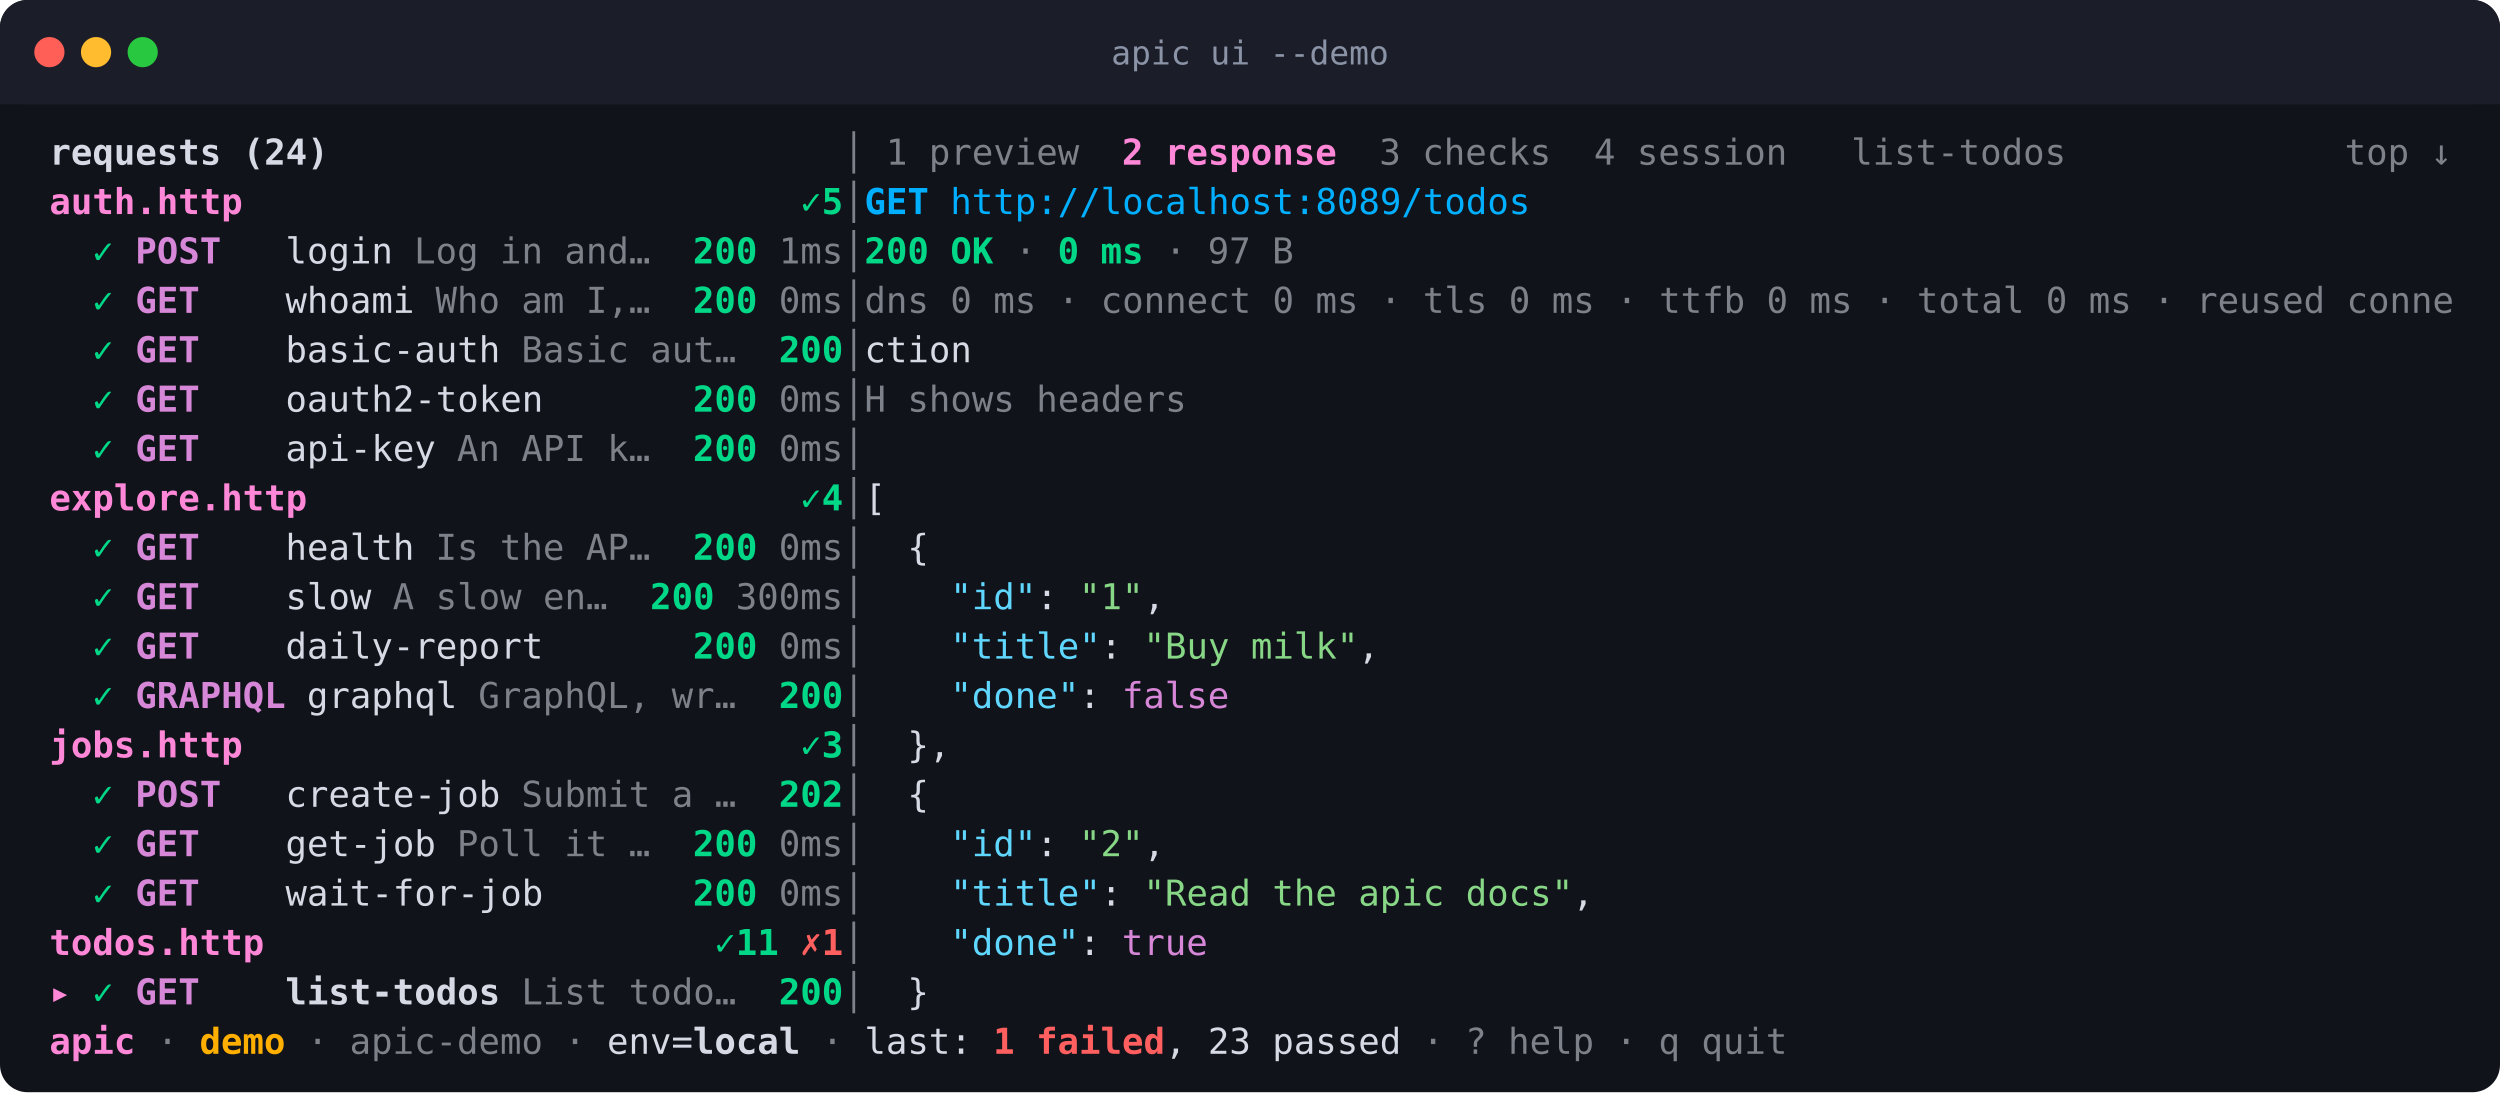
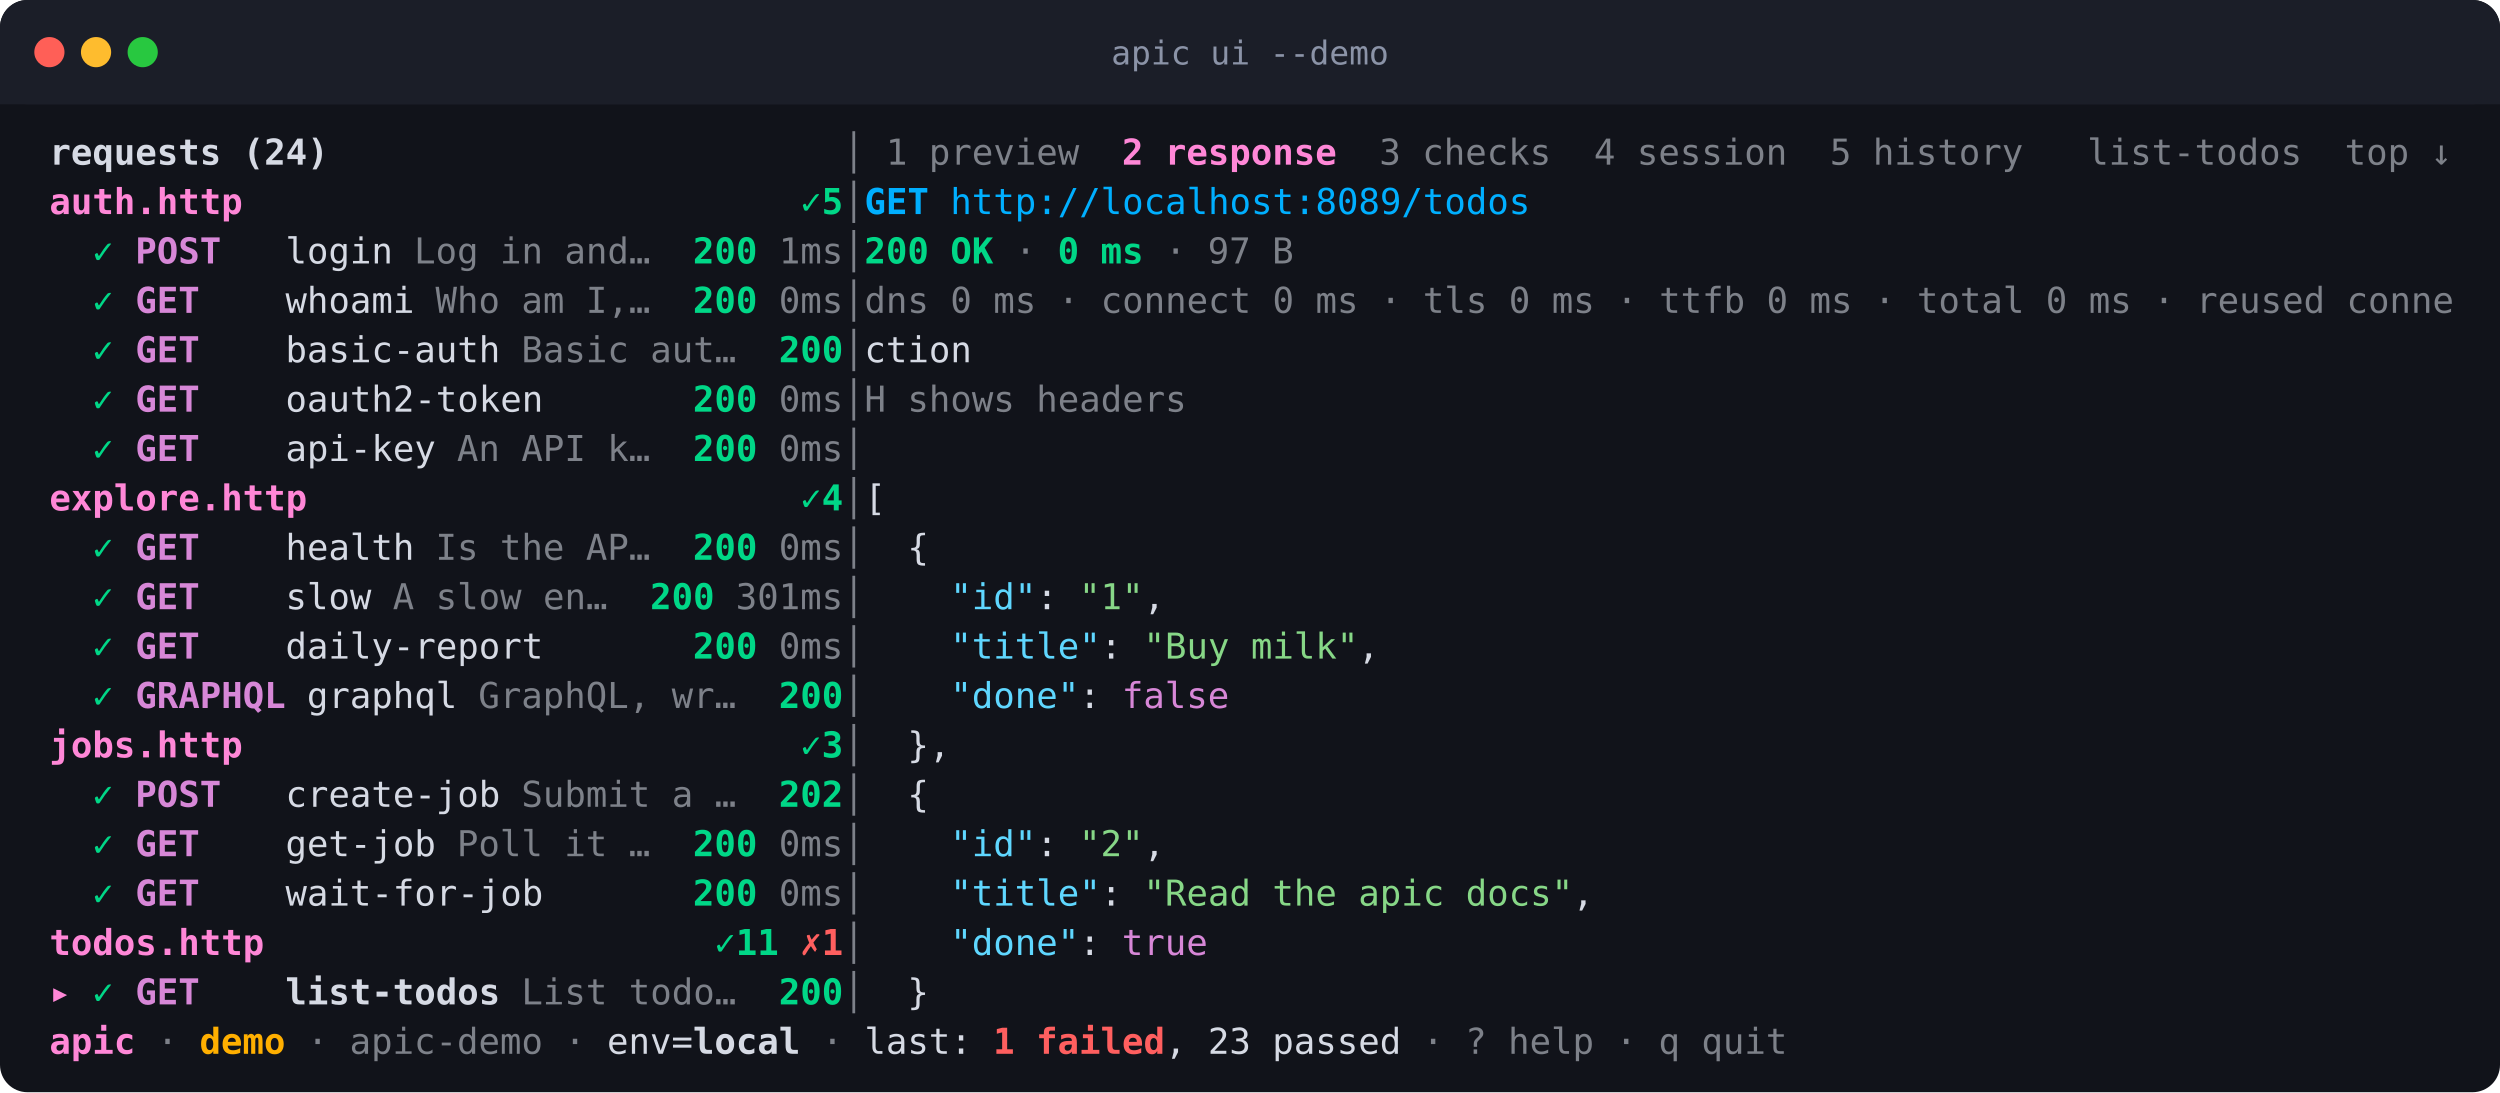
<svg xmlns="http://www.w3.org/2000/svg" width="911" height="398" viewBox="0 0 911 398" font-family="ui-monospace,SFMono-Regular,Menlo,Consolas,monospace" font-size="13">
  <rect width="911" height="398" rx="10" fill="#11131a" />
  <rect width="911" height="38" rx="10" fill="#1b1e28" />
  <rect y="28" width="911" height="10" fill="#1b1e28" />
  <circle cx="18" cy="19" r="5.5" fill="#ff5f57" />
  <circle cx="35" cy="19" r="5.5" fill="#febc2e" />
  <circle cx="52" cy="19" r="5.5" fill="#28c840" />
  <text x="455.5" y="23.5" fill="#8b93a7" text-anchor="middle" font-size="12">apic ui --demo</text>
  <text x="18.0 25.8 33.6 41.5 49.3 57.1 64.9 72.7 80.5 88.4 96.2 104.0 111.8" y="60.0" fill="#d6dae4" font-weight="bold" xml:space="preserve">requests (24)</text>
  <text x="307.2" y="60.0" fill="#d6dae4" opacity="0.55" xml:space="preserve">│</text>
  <text x="315.0 322.9 330.7 338.5 346.3 354.1 361.9 369.8 377.6 385.4 393.2" y="60.0" fill="#d6dae4" opacity="0.55" xml:space="preserve"> 1 preview </text>
  <text x="401.0 408.8 416.7 424.5 432.3 440.1 447.9 455.7 463.6 471.4 479.2 487.0" y="60.0" fill="#ff87d7" font-weight="bold" xml:space="preserve"> 2 response </text>
  <text x="494.8 502.6 510.5 518.3 526.1 533.9 541.7 549.5 557.4 565.2" y="60.0" fill="#d6dae4" opacity="0.55" xml:space="preserve"> 3 checks </text>
  <text x="573.0 580.8 588.6 596.4 604.3 612.1 619.9 627.7 635.5 643.3 651.2" y="60.0" fill="#d6dae4" opacity="0.55" xml:space="preserve"> 4 session </text>
-   <text x="674.6 682.4 690.2 698.1 705.9 713.7 721.5 729.3 737.1 745.0" y="60.0" fill="#d6dae4" opacity="0.55" xml:space="preserve">list-todos</text>
+   <text x="659.0 666.8 674.6 682.4 690.2 698.1 705.9 713.7 721.5 729.3 737.1" y="60.0" fill="#d6dae4" opacity="0.55" xml:space="preserve"> 5 history </text>
+   <text x="760.6 768.4 776.2 784.0 791.9 799.7 807.5 815.3 823.1 830.9" y="60.0" fill="#d6dae4" opacity="0.55" xml:space="preserve">list-todos</text>
  <text x="854.4 862.2 870.0 877.8 885.7" y="60.0" fill="#d6dae4" opacity="0.55" xml:space="preserve">top ↓</text>
  <text x="18.0 25.8 33.6 41.5 49.3 57.1 64.9 72.7 80.5" y="78.0" fill="#ff87d7" font-weight="bold" xml:space="preserve">auth.http</text>
  <text x="291.6 299.4" y="78.0" fill="#00d787" font-weight="bold" xml:space="preserve">✓5</text>
  <text x="307.2" y="78.0" fill="#d6dae4" opacity="0.55" xml:space="preserve">│</text>
  <text x="315.0 322.9 330.7" y="78.0" fill="#00afff" font-weight="bold" xml:space="preserve">GET</text>
  <text x="346.3 354.1 361.9 369.8 377.6 385.4 393.2 401.0 408.8 416.7 424.5 432.3 440.1 447.9 455.7 463.6 471.4 479.2 487.0 494.8 502.6 510.5 518.3 526.1 533.9 541.7 549.5" y="78.0" fill="#00afff" xml:space="preserve">http://localhost:8089/todos</text>
  <text x="33.6" y="96.0" fill="#00d787" font-weight="bold" xml:space="preserve">✓</text>
  <text x="49.3 57.1 64.9 72.7 80.5 88.4" y="96.0" fill="#d787d7" font-weight="bold" xml:space="preserve">POST  </text>
  <text x="96.2 104.0 111.8 119.6 127.4 135.3 143.1" y="96.0" fill="#d6dae4" xml:space="preserve"> login </text>
  <text x="150.9 158.7 166.5 174.3 182.2 190.0 197.8 205.6 213.4 221.2 229.1" y="96.0" fill="#d6dae4" opacity="0.55" xml:space="preserve">Log in and…</text>
  <text x="252.5 260.3 268.1" y="96.0" fill="#00d787" font-weight="bold" xml:space="preserve">200</text>
  <text x="283.8 291.6 299.4" y="96.0" fill="#d6dae4" opacity="0.55" xml:space="preserve">1ms</text>
  <text x="307.2" y="96.0" fill="#d6dae4" opacity="0.55" xml:space="preserve">│</text>
  <text x="315.0 322.9 330.7 338.5 346.3 354.1" y="96.0" fill="#00d787" font-weight="bold" xml:space="preserve">200 OK</text>
  <text x="369.8" y="96.0" fill="#d6dae4" opacity="0.55" xml:space="preserve">·</text>
  <text x="385.4 393.2 401.0 408.8" y="96.0" fill="#00d787" font-weight="bold" xml:space="preserve">0 ms</text>
  <text x="424.5" y="96.0" fill="#d6dae4" opacity="0.55" xml:space="preserve">·</text>
  <text x="440.1 447.9 455.7 463.6" y="96.0" fill="#d6dae4" opacity="0.55" xml:space="preserve">97 B</text>
  <text x="33.6" y="114.0" fill="#00d787" font-weight="bold" xml:space="preserve">✓</text>
  <text x="49.3 57.1 64.9 72.7 80.5 88.4" y="114.0" fill="#d787d7" font-weight="bold" xml:space="preserve">GET   </text>
  <text x="96.2 104.0 111.8 119.6 127.4 135.3 143.1 150.9" y="114.0" fill="#d6dae4" xml:space="preserve"> whoami </text>
  <text x="158.7 166.5 174.3 182.2 190.0 197.8 205.6 213.4 221.2 229.1" y="114.0" fill="#d6dae4" opacity="0.55" xml:space="preserve">Who am I,…</text>
  <text x="252.5 260.3 268.1" y="114.0" fill="#00d787" font-weight="bold" xml:space="preserve">200</text>
  <text x="283.8 291.6 299.4" y="114.0" fill="#d6dae4" opacity="0.55" xml:space="preserve">0ms</text>
  <text x="307.2" y="114.0" fill="#d6dae4" opacity="0.55" xml:space="preserve">│</text>
  <text x="315.0 322.9 330.7 338.5 346.3 354.1 361.9 369.8 377.6 385.4 393.2 401.0 408.8 416.7 424.5 432.3 440.1 447.9 455.7 463.6 471.4 479.2 487.0 494.8 502.6 510.5 518.3 526.1 533.9 541.7 549.5 557.4 565.2 573.0 580.8 588.6 596.4 604.3 612.1 619.9 627.7 635.5 643.3 651.2 659.0 666.8 674.6 682.4 690.2 698.1 705.9 713.7 721.5 729.3 737.1 745.0 752.8 760.6 768.4 776.2 784.0 791.9 799.7 807.5 815.3 823.1 830.9 838.8 846.6 854.4 862.2 870.0 877.8 885.7" y="114.0" fill="#d6dae4" opacity="0.55" xml:space="preserve">dns 0 ms · connect 0 ms · tls 0 ms · ttfb 0 ms · total 0 ms · reused conne</text>
  <text x="33.6" y="132.0" fill="#00d787" font-weight="bold" xml:space="preserve">✓</text>
  <text x="49.3 57.1 64.9 72.7 80.5 88.4" y="132.0" fill="#d787d7" font-weight="bold" xml:space="preserve">GET   </text>
  <text x="96.2 104.0 111.8 119.6 127.4 135.3 143.1 150.9 158.7 166.5 174.3 182.2" y="132.0" fill="#d6dae4" xml:space="preserve"> basic-auth </text>
  <text x="190.0 197.8 205.6 213.4 221.2 229.1 236.9 244.7 252.5 260.3" y="132.0" fill="#d6dae4" opacity="0.55" xml:space="preserve">Basic aut…</text>
  <text x="283.8 291.6 299.4" y="132.0" fill="#00d787" font-weight="bold" xml:space="preserve">200</text>
  <text x="307.2" y="132.0" fill="#d6dae4" opacity="0.55" xml:space="preserve">│</text>
  <text x="315.0 322.9 330.7 338.5 346.3 354.1 361.9 369.8 377.6 385.4 393.2 401.0 408.8 416.7 424.5 432.3 440.1 447.9 455.7 463.6 471.4 479.2 487.0 494.8 502.6 510.5 518.3 526.1 533.9 541.7 549.5 557.4 565.2 573.0 580.8 588.6 596.4 604.3 612.1 619.9 627.7 635.5 643.3 651.2 659.0 666.8 674.6 682.4 690.2 698.1 705.9 713.7 721.5 729.3 737.1 745.0 752.8 760.6 768.4 776.2 784.0 791.9 799.7 807.5 815.3 823.1 830.9 838.8 846.6 854.4 862.2 870.0 877.8 885.7" y="132.0" fill="#d6dae4" xml:space="preserve">ction                                                                     </text>
  <text x="33.6" y="150.0" fill="#00d787" font-weight="bold" xml:space="preserve">✓</text>
  <text x="49.3 57.1 64.9 72.7 80.5 88.4" y="150.0" fill="#d787d7" font-weight="bold" xml:space="preserve">GET   </text>
  <text x="96.2 104.0 111.8 119.6 127.4 135.3 143.1 150.9 158.7 166.5 174.3 182.2 190.0 197.8 205.6 213.4 221.2 229.1 236.9 244.7" y="150.0" fill="#d6dae4" xml:space="preserve"> oauth2-token       </text>
  <text x="252.5 260.3 268.1" y="150.0" fill="#00d787" font-weight="bold" xml:space="preserve">200</text>
  <text x="283.8 291.6 299.4" y="150.0" fill="#d6dae4" opacity="0.55" xml:space="preserve">0ms</text>
  <text x="307.2" y="150.0" fill="#d6dae4" opacity="0.55" xml:space="preserve">│</text>
  <text x="315.0 322.9 330.7 338.5 346.3 354.1 361.9 369.8 377.6 385.4 393.2 401.0 408.8 416.7 424.5" y="150.0" fill="#d6dae4" opacity="0.55" xml:space="preserve">H shows headers</text>
  <text x="33.6" y="168.0" fill="#00d787" font-weight="bold" xml:space="preserve">✓</text>
  <text x="49.3 57.1 64.9 72.7 80.5 88.4" y="168.0" fill="#d787d7" font-weight="bold" xml:space="preserve">GET   </text>
  <text x="96.2 104.0 111.8 119.6 127.4 135.3 143.1 150.9 158.7" y="168.0" fill="#d6dae4" xml:space="preserve"> api-key </text>
  <text x="166.5 174.3 182.2 190.0 197.8 205.6 213.4 221.2 229.1" y="168.0" fill="#d6dae4" opacity="0.55" xml:space="preserve">An API k…</text>
  <text x="252.5 260.3 268.1" y="168.0" fill="#00d787" font-weight="bold" xml:space="preserve">200</text>
  <text x="283.8 291.6 299.4" y="168.0" fill="#d6dae4" opacity="0.55" xml:space="preserve">0ms</text>
  <text x="307.2" y="168.0" fill="#d6dae4" opacity="0.55" xml:space="preserve">│</text>
  <text x="18.0 25.8 33.6 41.5 49.3 57.1 64.9 72.7 80.5 88.4 96.2 104.0" y="186.0" fill="#ff87d7" font-weight="bold" xml:space="preserve">explore.http</text>
  <text x="291.6 299.4" y="186.0" fill="#00d787" font-weight="bold" xml:space="preserve">✓4</text>
  <text x="307.2" y="186.0" fill="#d6dae4" opacity="0.55" xml:space="preserve">│</text>
  <text x="315.0 322.9 330.7 338.5 346.3 354.1 361.9 369.8 377.6 385.4 393.2 401.0 408.8 416.7 424.5 432.3 440.1 447.9 455.7 463.6 471.4 479.2 487.0 494.8 502.6 510.5 518.3 526.1 533.9 541.7 549.5 557.4 565.2 573.0 580.8 588.6 596.4 604.3 612.1 619.9 627.7 635.5 643.3 651.2 659.0 666.8 674.6 682.4 690.2 698.1 705.9 713.7 721.5 729.3 737.1 745.0 752.8 760.6 768.4 776.2 784.0 791.9 799.7 807.5 815.3 823.1 830.9 838.8 846.6 854.4 862.2 870.0 877.8 885.7" y="186.0" fill="#d6dae4" xml:space="preserve">[                                                                         </text>
  <text x="33.6" y="204.0" fill="#00d787" font-weight="bold" xml:space="preserve">✓</text>
  <text x="49.3 57.1 64.9 72.7 80.5 88.4" y="204.0" fill="#d787d7" font-weight="bold" xml:space="preserve">GET   </text>
  <text x="96.2 104.0 111.8 119.6 127.4 135.3 143.1 150.9" y="204.0" fill="#d6dae4" xml:space="preserve"> health </text>
  <text x="158.7 166.5 174.3 182.2 190.0 197.8 205.6 213.4 221.2 229.1" y="204.0" fill="#d6dae4" opacity="0.55" xml:space="preserve">Is the AP…</text>
  <text x="252.5 260.3 268.1" y="204.0" fill="#00d787" font-weight="bold" xml:space="preserve">200</text>
  <text x="283.8 291.6 299.4" y="204.0" fill="#d6dae4" opacity="0.55" xml:space="preserve">0ms</text>
  <text x="307.2" y="204.0" fill="#d6dae4" opacity="0.55" xml:space="preserve">│</text>
  <text x="315.0 322.9 330.7 338.5 346.3 354.1 361.9 369.8 377.6 385.4 393.2 401.0 408.8 416.7 424.5 432.3 440.1 447.9 455.7 463.6 471.4 479.2 487.0 494.8 502.6 510.5 518.3 526.1 533.9 541.7 549.5 557.4 565.2 573.0 580.8 588.6 596.4 604.3 612.1 619.9 627.7 635.5 643.3 651.2 659.0 666.8 674.6 682.4 690.2 698.1 705.9 713.7 721.5 729.3 737.1 745.0 752.8 760.6 768.4 776.2 784.0 791.9 799.7 807.5 815.3 823.1 830.9 838.8 846.6 854.4 862.2 870.0 877.8 885.7" y="204.0" fill="#d6dae4" xml:space="preserve">  {                                                                       </text>
  <text x="33.6" y="222.0" fill="#00d787" font-weight="bold" xml:space="preserve">✓</text>
  <text x="49.3 57.1 64.9 72.7 80.5 88.4" y="222.0" fill="#d787d7" font-weight="bold" xml:space="preserve">GET   </text>
  <text x="96.2 104.0 111.8 119.6 127.4 135.3" y="222.0" fill="#d6dae4" xml:space="preserve"> slow </text>
  <text x="143.1 150.9 158.7 166.5 174.3 182.2 190.0 197.8 205.6 213.4" y="222.0" fill="#d6dae4" opacity="0.55" xml:space="preserve">A slow en…</text>
  <text x="236.9 244.7 252.5" y="222.0" fill="#00d787" font-weight="bold" xml:space="preserve">200</text>
-   <text x="268.1 276.0 283.8 291.6 299.4" y="222.0" fill="#d6dae4" opacity="0.55" xml:space="preserve">300ms</text>
+   <text x="268.1 276.0 283.8 291.6 299.4" y="222.0" fill="#d6dae4" opacity="0.55" xml:space="preserve">301ms</text>
  <text x="307.2" y="222.0" fill="#d6dae4" opacity="0.55" xml:space="preserve">│</text>
  <text x="346.3 354.1 361.9 369.8" y="222.0" fill="#5fd7ff" xml:space="preserve">"id"</text>
  <text x="377.6 385.4" y="222.0" fill="#d6dae4" xml:space="preserve">: </text>
  <text x="393.2 401.0 408.8" y="222.0" fill="#87d787" xml:space="preserve">"1"</text>
  <text x="416.7 424.5 432.3 440.1 447.9 455.7 463.6 471.4 479.2 487.0 494.8 502.6 510.5 518.3 526.1 533.9 541.7 549.5 557.4 565.2 573.0 580.8 588.6 596.4 604.3 612.1 619.9 627.7 635.5 643.3 651.2 659.0 666.8 674.6 682.4 690.2 698.1 705.9 713.7 721.5 729.3 737.1 745.0 752.8 760.6 768.4 776.2 784.0 791.9 799.7 807.5 815.3 823.1 830.9 838.8 846.6 854.4 862.2 870.0 877.8 885.7" y="222.0" fill="#d6dae4" xml:space="preserve">,                                                            </text>
  <text x="33.6" y="240.0" fill="#00d787" font-weight="bold" xml:space="preserve">✓</text>
  <text x="49.3 57.1 64.9 72.7 80.5 88.4" y="240.0" fill="#d787d7" font-weight="bold" xml:space="preserve">GET   </text>
  <text x="96.2 104.0 111.8 119.6 127.4 135.3 143.1 150.9 158.7 166.5 174.3 182.2 190.0 197.8 205.6 213.4 221.2 229.1 236.9 244.7" y="240.0" fill="#d6dae4" xml:space="preserve"> daily-report       </text>
  <text x="252.5 260.3 268.1" y="240.0" fill="#00d787" font-weight="bold" xml:space="preserve">200</text>
  <text x="283.8 291.6 299.4" y="240.0" fill="#d6dae4" opacity="0.55" xml:space="preserve">0ms</text>
  <text x="307.2" y="240.0" fill="#d6dae4" opacity="0.55" xml:space="preserve">│</text>
  <text x="346.3 354.1 361.9 369.8 377.6 385.4 393.2" y="240.0" fill="#5fd7ff" xml:space="preserve">"title"</text>
  <text x="401.0 408.8" y="240.0" fill="#d6dae4" xml:space="preserve">: </text>
  <text x="416.7 424.5 432.3 440.1 447.9 455.7 463.6 471.4 479.2 487.0" y="240.0" fill="#87d787" xml:space="preserve">"Buy milk"</text>
  <text x="494.8 502.6 510.5 518.3 526.1 533.9 541.7 549.5 557.4 565.2 573.0 580.8 588.6 596.4 604.3 612.1 619.9 627.7 635.5 643.3 651.2 659.0 666.8 674.6 682.4 690.2 698.1 705.9 713.7 721.5 729.3 737.1 745.0 752.8 760.6 768.4 776.2 784.0 791.9 799.7 807.5 815.3 823.1 830.9 838.8 846.6 854.4 862.2 870.0 877.8 885.7" y="240.0" fill="#d6dae4" xml:space="preserve">,                                                  </text>
  <text x="33.6" y="258.0" fill="#00d787" font-weight="bold" xml:space="preserve">✓</text>
  <text x="49.3 57.1 64.9 72.7 80.5 88.4 96.2" y="258.0" fill="#d787d7" font-weight="bold" xml:space="preserve">GRAPHQL</text>
  <text x="104.0 111.8 119.6 127.4 135.3 143.1 150.9 158.7 166.5" y="258.0" fill="#d6dae4" xml:space="preserve"> graphql </text>
  <text x="174.3 182.2 190.0 197.8 205.6 213.4 221.2 229.1 236.9 244.7 252.5 260.3" y="258.0" fill="#d6dae4" opacity="0.55" xml:space="preserve">GraphQL, wr…</text>
  <text x="283.8 291.6 299.4" y="258.0" fill="#00d787" font-weight="bold" xml:space="preserve">200</text>
  <text x="307.2" y="258.0" fill="#d6dae4" opacity="0.55" xml:space="preserve">│</text>
  <text x="346.3 354.1 361.9 369.8 377.6 385.4" y="258.0" fill="#5fd7ff" xml:space="preserve">"done"</text>
  <text x="393.2 401.0" y="258.0" fill="#d6dae4" xml:space="preserve">: </text>
  <text x="408.8 416.7 424.5 432.3 440.1" y="258.0" fill="#d787d7" xml:space="preserve">false</text>
  <text x="18.0 25.8 33.6 41.5 49.3 57.1 64.9 72.7 80.5" y="276.0" fill="#ff87d7" font-weight="bold" xml:space="preserve">jobs.http</text>
  <text x="291.6 299.4" y="276.0" fill="#00d787" font-weight="bold" xml:space="preserve">✓3</text>
  <text x="307.2" y="276.0" fill="#d6dae4" opacity="0.55" xml:space="preserve">│</text>
  <text x="315.0 322.9 330.7 338.5 346.3 354.1 361.9 369.8 377.6 385.4 393.2 401.0 408.8 416.7 424.5 432.3 440.1 447.9 455.7 463.6 471.4 479.2 487.0 494.8 502.6 510.5 518.3 526.1 533.9 541.7 549.5 557.4 565.2 573.0 580.8 588.6 596.4 604.3 612.1 619.9 627.7 635.5 643.3 651.2 659.0 666.8 674.6 682.4 690.2 698.1 705.9 713.7 721.5 729.3 737.1 745.0 752.8 760.6 768.4 776.2 784.0 791.9 799.7 807.5 815.3 823.1 830.9 838.8 846.6 854.4 862.2 870.0 877.8 885.7" y="276.0" fill="#d6dae4" xml:space="preserve">  },                                                                      </text>
  <text x="33.6" y="294.0" fill="#00d787" font-weight="bold" xml:space="preserve">✓</text>
  <text x="49.3 57.1 64.9 72.7 80.5 88.4" y="294.0" fill="#d787d7" font-weight="bold" xml:space="preserve">POST  </text>
  <text x="96.2 104.0 111.8 119.6 127.4 135.3 143.1 150.9 158.7 166.5 174.3 182.2" y="294.0" fill="#d6dae4" xml:space="preserve"> create-job </text>
  <text x="190.0 197.8 205.6 213.4 221.2 229.1 236.9 244.7 252.5 260.3" y="294.0" fill="#d6dae4" opacity="0.55" xml:space="preserve">Submit a …</text>
  <text x="283.8 291.6 299.4" y="294.0" fill="#00d787" font-weight="bold" xml:space="preserve">202</text>
  <text x="307.2" y="294.0" fill="#d6dae4" opacity="0.55" xml:space="preserve">│</text>
  <text x="315.0 322.9 330.7 338.5 346.3 354.1 361.9 369.8 377.6 385.4 393.2 401.0 408.8 416.7 424.5 432.3 440.1 447.9 455.7 463.6 471.4 479.2 487.0 494.8 502.6 510.5 518.3 526.1 533.9 541.7 549.5 557.4 565.2 573.0 580.8 588.6 596.4 604.3 612.1 619.9 627.7 635.5 643.3 651.2 659.0 666.8 674.6 682.4 690.2 698.1 705.9 713.7 721.5 729.3 737.1 745.0 752.8 760.6 768.4 776.2 784.0 791.9 799.7 807.5 815.3 823.1 830.9 838.8 846.6 854.4 862.2 870.0 877.8 885.7" y="294.0" fill="#d6dae4" xml:space="preserve">  {                                                                       </text>
  <text x="33.6" y="312.0" fill="#00d787" font-weight="bold" xml:space="preserve">✓</text>
  <text x="49.3 57.1 64.9 72.7 80.5 88.4" y="312.0" fill="#d787d7" font-weight="bold" xml:space="preserve">GET   </text>
  <text x="96.2 104.0 111.8 119.6 127.4 135.3 143.1 150.9 158.7" y="312.0" fill="#d6dae4" xml:space="preserve"> get-job </text>
  <text x="166.5 174.3 182.2 190.0 197.8 205.6 213.4 221.2 229.1" y="312.0" fill="#d6dae4" opacity="0.55" xml:space="preserve">Poll it …</text>
  <text x="252.5 260.3 268.1" y="312.0" fill="#00d787" font-weight="bold" xml:space="preserve">200</text>
  <text x="283.8 291.6 299.4" y="312.0" fill="#d6dae4" opacity="0.55" xml:space="preserve">0ms</text>
  <text x="307.2" y="312.0" fill="#d6dae4" opacity="0.55" xml:space="preserve">│</text>
  <text x="346.3 354.1 361.9 369.8" y="312.0" fill="#5fd7ff" xml:space="preserve">"id"</text>
  <text x="377.6 385.4" y="312.0" fill="#d6dae4" xml:space="preserve">: </text>
  <text x="393.2 401.0 408.8" y="312.0" fill="#87d787" xml:space="preserve">"2"</text>
  <text x="416.7 424.5 432.3 440.1 447.9 455.7 463.6 471.4 479.2 487.0 494.8 502.6 510.5 518.3 526.1 533.9 541.7 549.5 557.4 565.2 573.0 580.8 588.6 596.4 604.3 612.1 619.9 627.7 635.5 643.3 651.2 659.0 666.8 674.6 682.4 690.2 698.1 705.9 713.7 721.5 729.3 737.1 745.0 752.8 760.6 768.4 776.2 784.0 791.9 799.7 807.5 815.3 823.1 830.9 838.8 846.6 854.4 862.2 870.0 877.8 885.7" y="312.0" fill="#d6dae4" xml:space="preserve">,                                                            </text>
  <text x="33.6" y="330.0" fill="#00d787" font-weight="bold" xml:space="preserve">✓</text>
  <text x="49.3 57.1 64.9 72.7 80.5 88.4" y="330.0" fill="#d787d7" font-weight="bold" xml:space="preserve">GET   </text>
  <text x="96.2 104.0 111.8 119.6 127.4 135.3 143.1 150.9 158.7 166.5 174.3 182.2 190.0 197.8 205.6 213.4 221.2 229.1 236.9 244.7" y="330.0" fill="#d6dae4" xml:space="preserve"> wait-for-job       </text>
  <text x="252.5 260.3 268.1" y="330.0" fill="#00d787" font-weight="bold" xml:space="preserve">200</text>
  <text x="283.8 291.6 299.4" y="330.0" fill="#d6dae4" opacity="0.55" xml:space="preserve">0ms</text>
  <text x="307.2" y="330.0" fill="#d6dae4" opacity="0.55" xml:space="preserve">│</text>
  <text x="346.3 354.1 361.9 369.8 377.6 385.4 393.2" y="330.0" fill="#5fd7ff" xml:space="preserve">"title"</text>
  <text x="401.0 408.8" y="330.0" fill="#d6dae4" xml:space="preserve">: </text>
  <text x="416.7 424.5 432.3 440.1 447.9 455.7 463.6 471.4 479.2 487.0 494.8 502.6 510.5 518.3 526.1 533.9 541.7 549.5 557.4 565.2" y="330.0" fill="#87d787" xml:space="preserve">"Read the apic docs"</text>
  <text x="573.0 580.8 588.6 596.4 604.3 612.1 619.9 627.7 635.5 643.3 651.2 659.0 666.8 674.6 682.4 690.2 698.1 705.9 713.7 721.5 729.3 737.1 745.0 752.8 760.6 768.4 776.2 784.0 791.9 799.7 807.5 815.3 823.1 830.9 838.8 846.6 854.4 862.2 870.0 877.8 885.7" y="330.0" fill="#d6dae4" xml:space="preserve">,                                        </text>
  <text x="18.0 25.8 33.6 41.5 49.3 57.1 64.9 72.7 80.5 88.4" y="348.0" fill="#ff87d7" font-weight="bold" xml:space="preserve">todos.http</text>
  <text x="260.3 268.1 276.0" y="348.0" fill="#00d787" font-weight="bold" xml:space="preserve">✓11</text>
  <text x="291.6 299.4" y="348.0" fill="#ff5f5f" font-weight="bold" xml:space="preserve">✗1</text>
  <text x="307.2" y="348.0" fill="#d6dae4" opacity="0.55" xml:space="preserve">│</text>
  <text x="346.3 354.1 361.9 369.8 377.6 385.4" y="348.0" fill="#5fd7ff" xml:space="preserve">"done"</text>
  <text x="393.2 401.0" y="348.0" fill="#d6dae4" xml:space="preserve">: </text>
  <text x="408.8 416.7 424.5 432.3" y="348.0" fill="#d787d7" xml:space="preserve">true</text>
  <text x="18.0 25.8" y="366.0" fill="#ff87d7" font-weight="bold" xml:space="preserve">▸ </text>
  <text x="33.6" y="366.0" fill="#00d787" font-weight="bold" xml:space="preserve">✓</text>
  <text x="49.3 57.1 64.9 72.7 80.5 88.4" y="366.0" fill="#d787d7" font-weight="bold" xml:space="preserve">GET   </text>
  <text x="104.0 111.8 119.6 127.4 135.3 143.1 150.9 158.7 166.5 174.3" y="366.0" fill="#d6dae4" font-weight="bold" xml:space="preserve">list-todos</text>
  <text x="190.0 197.8 205.6 213.4 221.2 229.1 236.9 244.7 252.5 260.3" y="366.0" fill="#d6dae4" opacity="0.55" xml:space="preserve">List todo…</text>
  <text x="283.8 291.6 299.4" y="366.0" fill="#00d787" font-weight="bold" xml:space="preserve">200</text>
  <text x="307.2" y="366.0" fill="#d6dae4" opacity="0.55" xml:space="preserve">│</text>
  <text x="315.0 322.9 330.7 338.5 346.3 354.1 361.9 369.8 377.6 385.4 393.2 401.0 408.8 416.7 424.5 432.3 440.1 447.9 455.7 463.6 471.4 479.2 487.0 494.8 502.6 510.5 518.3 526.1 533.9 541.7 549.5 557.4 565.2 573.0 580.8 588.6 596.4 604.3 612.1 619.9 627.7 635.5 643.3 651.2 659.0 666.8 674.6 682.4 690.2 698.1 705.9 713.7 721.5 729.3 737.1 745.0 752.8 760.6 768.4 776.2 784.0 791.9 799.7 807.5 815.3 823.1 830.9 838.8 846.6 854.4 862.2 870.0 877.8 885.7" y="366.0" fill="#d6dae4" xml:space="preserve">  }                                                                       </text>
  <text x="18.0 25.8 33.6 41.5" y="384.0" fill="#ff87d7" font-weight="bold" xml:space="preserve">apic</text>
  <text x="49.3 57.1 64.9" y="384.0" fill="#d6dae4" opacity="0.55" xml:space="preserve"> · </text>
  <text x="72.7 80.5 88.4 96.2" y="384.0" fill="#ffaf00" font-weight="bold" xml:space="preserve">demo</text>
  <text x="104.0 111.8 119.6" y="384.0" fill="#d6dae4" opacity="0.55" xml:space="preserve"> · </text>
  <text x="127.4 135.3 143.1 150.9 158.7 166.5 174.3 182.2 190.0" y="384.0" fill="#d6dae4" opacity="0.55" xml:space="preserve">apic-demo</text>
  <text x="197.8 205.6 213.4" y="384.0" fill="#d6dae4" opacity="0.55" xml:space="preserve"> · </text>
  <text x="221.2 229.1 236.9 244.7" y="384.0" fill="#d6dae4" xml:space="preserve">env=</text>
  <text x="252.5 260.3 268.1 276.0 283.8" y="384.0" fill="#d6dae4" font-weight="bold" xml:space="preserve">local</text>
  <text x="291.6 299.4 307.2" y="384.0" fill="#d6dae4" opacity="0.55" xml:space="preserve"> · </text>
  <text x="315.0 322.9 330.7 338.5 346.3 354.1" y="384.0" fill="#d6dae4" xml:space="preserve">last: </text>
  <text x="361.9 369.8 377.6 385.4 393.2 401.0 408.8 416.7" y="384.0" fill="#ff5f5f" font-weight="bold" xml:space="preserve">1 failed</text>
  <text x="424.5 432.3 440.1 447.9 455.7 463.6 471.4 479.2 487.0 494.8 502.6" y="384.0" fill="#d6dae4" xml:space="preserve">, 23 passed</text>
  <text x="510.5 518.3 526.1" y="384.0" fill="#d6dae4" opacity="0.55" xml:space="preserve"> · </text>
  <text x="533.9 541.7 549.5 557.4 565.2 573.0 580.8 588.6 596.4 604.3 612.1 619.9 627.7 635.5 643.3" y="384.0" fill="#d6dae4" opacity="0.55" xml:space="preserve">? help · q quit</text>
</svg>
